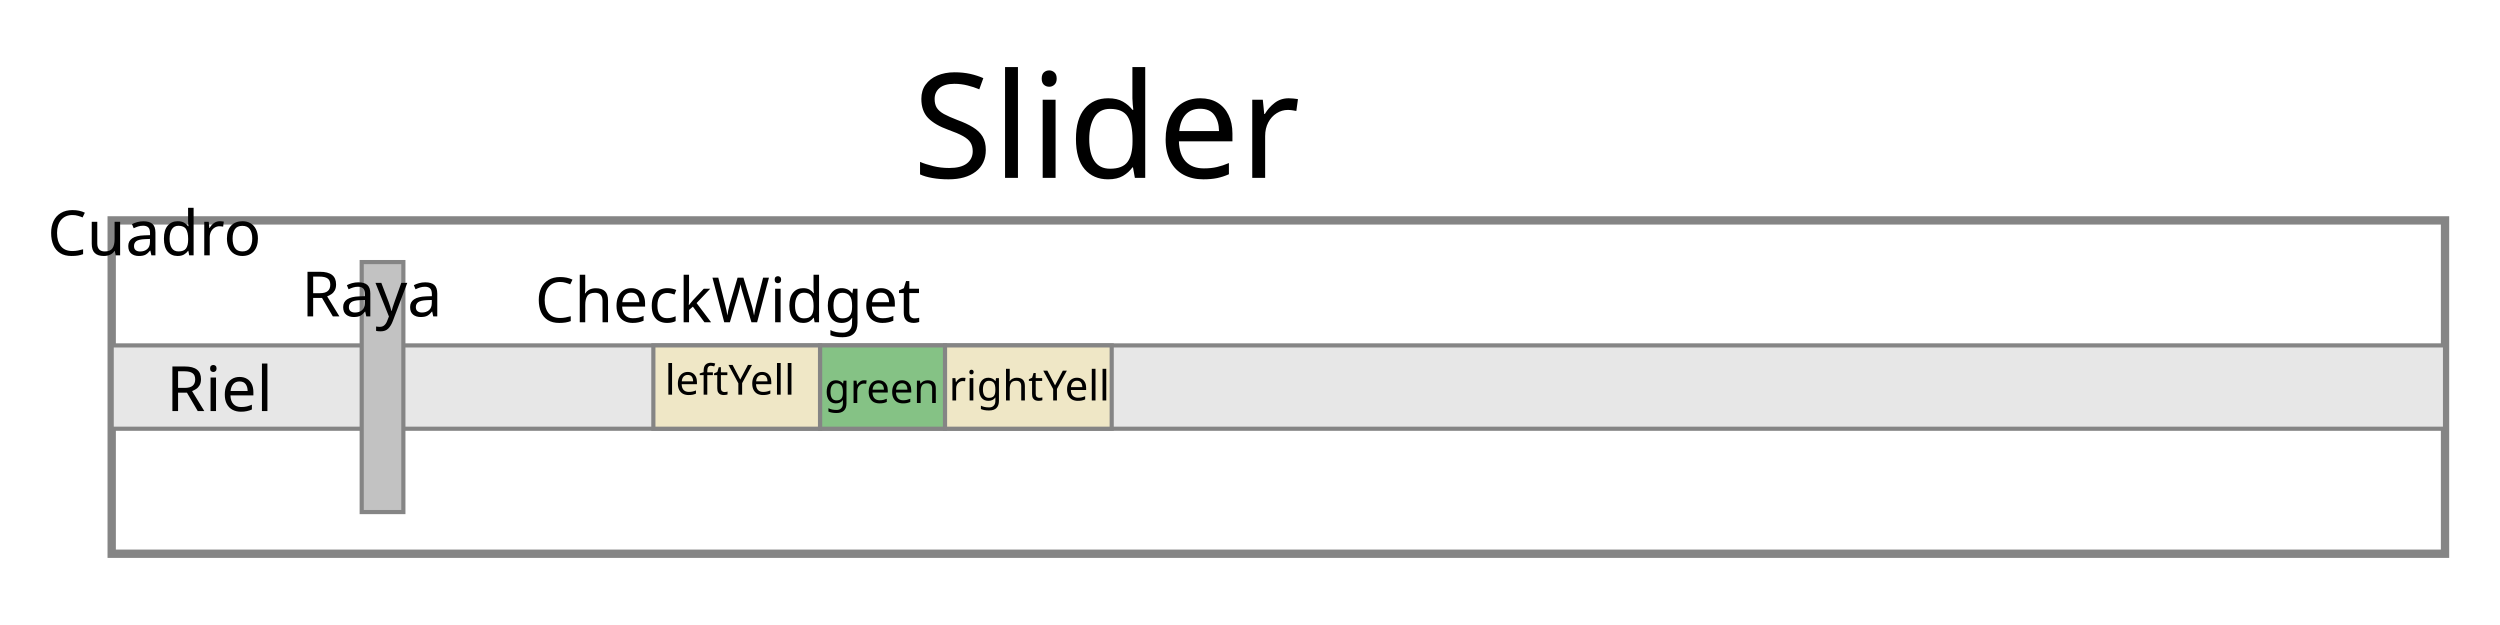
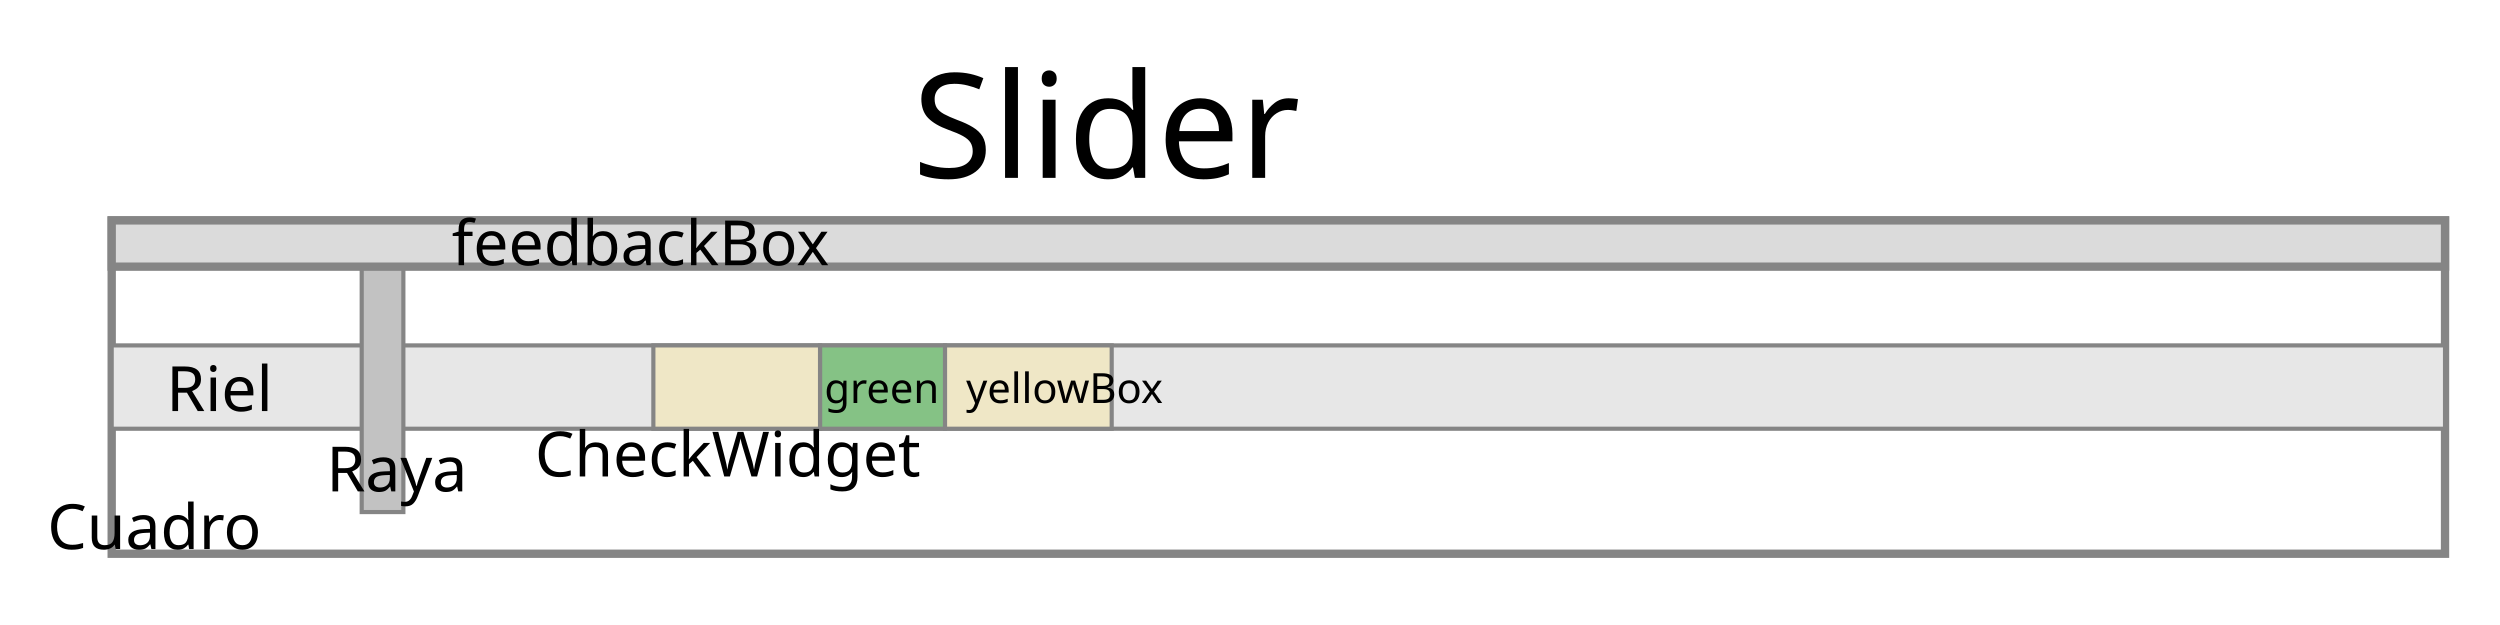
<svg xmlns="http://www.w3.org/2000/svg" xmlns:xlink="http://www.w3.org/1999/xlink" width="600" height="150" viewBox="0 0 600 150" id="svg2" version="1.1">
  <defs id="defs4" />
  <g id="layer1" transform="translate(-5.386441,-893.3613)">
    <g id="g4189" transform="translate(12.19322,-16.10445)">
      <g style="opacity:0.48" id="g4169">
        <rect style="opacity:1;fill:none;stroke:#000000;stroke-width:2;stroke-miterlimit:4;stroke-dasharray:none" id="rect3335" width="560" height="80" x="20" y="962.362" />
        <rect style="opacity:1;fill:#cccccc;stroke:#000000;stroke-width:1;stroke-miterlimit:4;stroke-dasharray:none" id="rect3339" width="560" height="20" x="20" y="992.362" />
        <rect style="opacity:1;fill:#808080;stroke:#000000;stroke-width:1;stroke-miterlimit:4;stroke-dasharray:none" id="rect3341" width="10" height="60" x="80" y="972.362" />
        <g id="g3349">
          <rect y="992.362" x="190" height="20" width="30" id="rect3343" style="opacity:1;fill:#008000;stroke:#000000;stroke-width:1;stroke-miterlimit:4;stroke-dasharray:none" />
          <rect y="992.362" x="150" height="20" width="40" id="rect3345" style="opacity:1;fill:#decd87;stroke:#000000;stroke-width:1;stroke-miterlimit:4;stroke-dasharray:none" />
          <use height="100%" width="100%" transform="matrix(-1,0,0,-1,410,2004.724)" id="use3347" xlink:href="#rect3345" y="0" x="0" />
        </g>
+         <rect y="962.362" x="20" height="11.104" width="560" id="rect3359" style="opacity:1;fill:#b3b3b3;stroke:#000000;stroke-width:2;stroke-miterlimit:4;stroke-dasharray:none" />
      </g>
-       <text id="text4141" y="970.747" x="4.544" style="font-style:normal;font-weight:normal;font-size:40px;line-height:125%;font-family:sans-serif;letter-spacing:0px;word-spacing:0px;fill:#000000;fill-opacity:1;stroke:none;stroke-width:1px;stroke-linecap:butt;stroke-linejoin:miter;stroke-opacity:1" xml:space="preserve">
-         <tspan style="font-size:15px" y="970.747" x="4.544" id="tspan4143">Cuadro</tspan>
+       <text id="text4141" y="1041.247" x="4.544" style="font-style:normal;font-weight:normal;font-size:40px;line-height:125%;font-family:sans-serif;letter-spacing:0px;word-spacing:0px;fill:#000000;fill-opacity:1;stroke:none;stroke-width:1px;stroke-linecap:butt;stroke-linejoin:miter;stroke-opacity:1" xml:space="preserve">
+         <tspan style="font-size:15px" y="1041.247" x="4.544" id="tspan4143">Cuadro</tspan>
      </text>
      <text id="text4145" y="1008.123" x="33.119" style="font-style:normal;font-weight:normal;font-size:40px;line-height:125%;font-family:sans-serif;letter-spacing:0px;word-spacing:0px;fill:#000000;fill-opacity:1;stroke:none;stroke-width:1px;stroke-linecap:butt;stroke-linejoin:miter;stroke-opacity:1" xml:space="preserve">
        <tspan style="font-size:15px" y="1008.123" x="33.119" id="tspan4147">Riel</tspan>
      </text>
-       <text id="text4149" y="985.395" x="65.539" style="font-style:normal;font-weight:normal;font-size:40px;line-height:125%;font-family:sans-serif;letter-spacing:0px;word-spacing:0px;fill:#000000;fill-opacity:1;stroke:none;stroke-width:1px;stroke-linecap:butt;stroke-linejoin:miter;stroke-opacity:1" xml:space="preserve">
-         <tspan style="font-size:15px" y="985.395" x="65.539" id="tspan4151">Raya</tspan>
+       <text id="text4149" y="1027.395" x="71.539" style="font-style:normal;font-weight:normal;font-size:40px;line-height:125%;font-family:sans-serif;letter-spacing:0px;word-spacing:0px;fill:#000000;fill-opacity:1;stroke:none;stroke-width:1px;stroke-linecap:butt;stroke-linejoin:miter;stroke-opacity:1" xml:space="preserve">
+         <tspan style="font-size:15px" y="1027.395" x="71.539" id="tspan4151">Raya</tspan>
      </text>
-       <text id="text4153" y="986.813" x="204.257" style="font-style:normal;font-weight:normal;font-size:40px;line-height:125%;font-family:sans-serif;letter-spacing:0px;word-spacing:0px;fill:#000000;fill-opacity:1;stroke:none;stroke-width:1px;stroke-linecap:butt;stroke-linejoin:miter;stroke-opacity:1" xml:space="preserve">
-         <tspan style="font-size:15px;text-align:center;text-anchor:middle;fill:#000000" y="986.813" x="204.257" id="tspan4155">CheckWidget</tspan>
+       <text id="text4153" y="1023.813" x="204.257" style="font-style:normal;font-weight:normal;font-size:40px;line-height:125%;font-family:sans-serif;letter-spacing:0px;word-spacing:0px;fill:#000000;fill-opacity:1;stroke:none;stroke-width:1px;stroke-linecap:butt;stroke-linejoin:miter;stroke-opacity:1" xml:space="preserve">
+         <tspan style="font-size:15px;text-align:center;text-anchor:middle;fill:#000000" y="1023.813" x="204.257" id="tspan4155">CheckWidget</tspan>
      </text>
      <text id="text4157" y="1006.182" x="191.05" style="font-style:normal;font-weight:normal;font-size:40px;line-height:125%;font-family:sans-serif;letter-spacing:0px;word-spacing:0px;fill:#000000;fill-opacity:1;stroke:none;stroke-width:1px;stroke-linecap:butt;stroke-linejoin:miter;stroke-opacity:1" xml:space="preserve">
        <tspan style="font-size:10px" y="1006.182" x="191.05" id="tspan4159">green</tspan>
      </text>
-       <text id="text4161" y="1005.574" x="220.928" style="font-style:normal;font-weight:normal;font-size:40px;line-height:125%;font-family:sans-serif;letter-spacing:0px;word-spacing:0px;fill:#000000;fill-opacity:1;stroke:none;stroke-width:1px;stroke-linecap:butt;stroke-linejoin:miter;stroke-opacity:1" xml:space="preserve">
-         <tspan style="font-size:10px" y="1005.574" x="220.928" id="tspan4163">rightYell</tspan>
-       </text>
-       <text id="text4165" y="1004.181" x="152.754" style="font-style:normal;font-weight:normal;font-size:40px;line-height:125%;font-family:sans-serif;letter-spacing:0px;word-spacing:0px;fill:#000000;fill-opacity:1;stroke:none;stroke-width:1px;stroke-linecap:butt;stroke-linejoin:miter;stroke-opacity:1" xml:space="preserve">
-         <tspan style="font-size:10px" y="1004.181" x="152.754" id="tspan4167">leftYell</tspan>
-       </text>
      <text id="text4185" y="952.161" x="212.222" style="font-style:normal;font-weight:normal;font-size:40px;line-height:125%;font-family:sans-serif;letter-spacing:0px;word-spacing:0px;fill:#000000;fill-opacity:1;stroke:none;stroke-width:1px;stroke-linecap:butt;stroke-linejoin:miter;stroke-opacity:1" xml:space="preserve">
        <tspan style="font-size:35px" y="952.161" x="212.222" id="tspan4187">Slider</tspan>
+       </text>
+       <text xml:space="preserve" style="font-style:normal;font-weight:normal;font-size:40px;line-height:125%;font-family:sans-serif;letter-spacing:0px;word-spacing:0px;fill:#000000;fill-opacity:1;stroke:none;stroke-width:1px;stroke-linecap:butt;stroke-linejoin:miter;stroke-opacity:1" x="101.619" y="973.123" id="text3361">
+         <tspan id="tspan3363" x="101.619" y="973.123" style="font-size:15px">feedbackBox</tspan>
+       </text>
+       <text xml:space="preserve" style="font-style:normal;font-weight:normal;font-size:40px;line-height:125%;font-family:sans-serif;letter-spacing:0px;word-spacing:0px;fill:#000000;fill-opacity:1;stroke:none;stroke-width:1px;stroke-linecap:butt;stroke-linejoin:miter;stroke-opacity:1" x="225.05" y="1006.182" id="text3365">
+         <tspan id="tspan3367" x="225.05" y="1006.182" style="font-size:10px">yellowBox</tspan>
      </text>
    </g>
  </g>
</svg>
